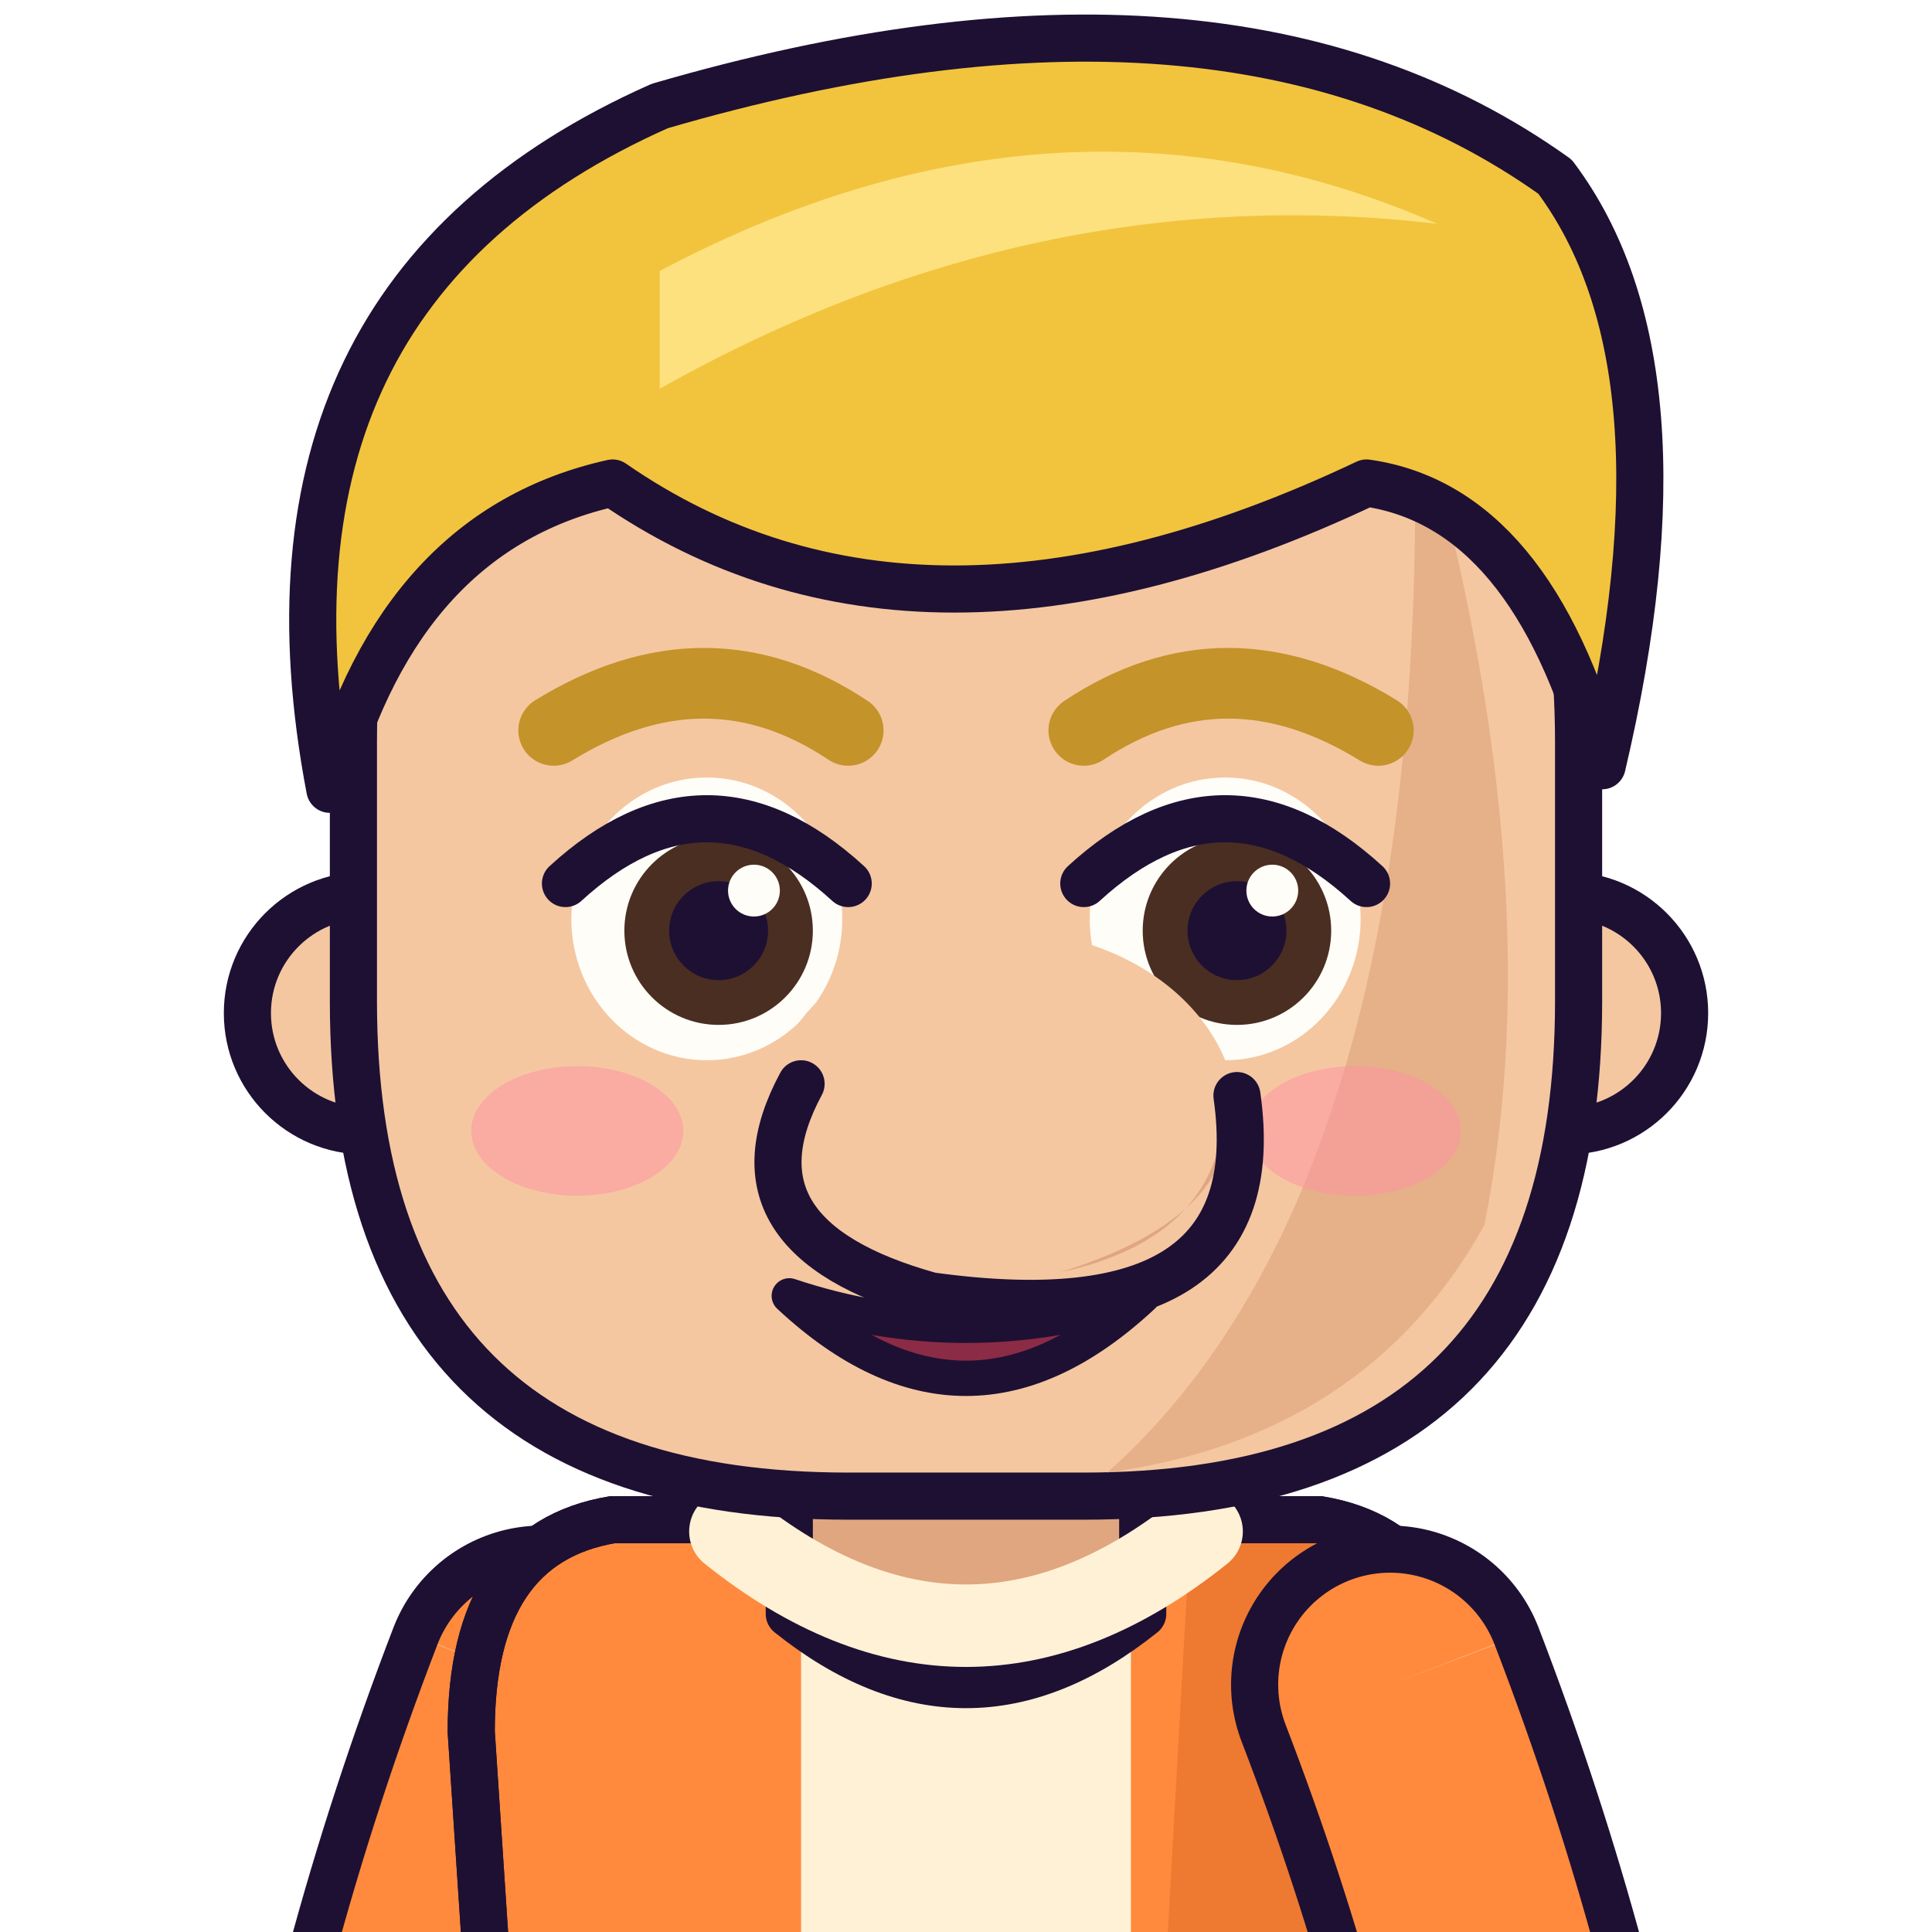
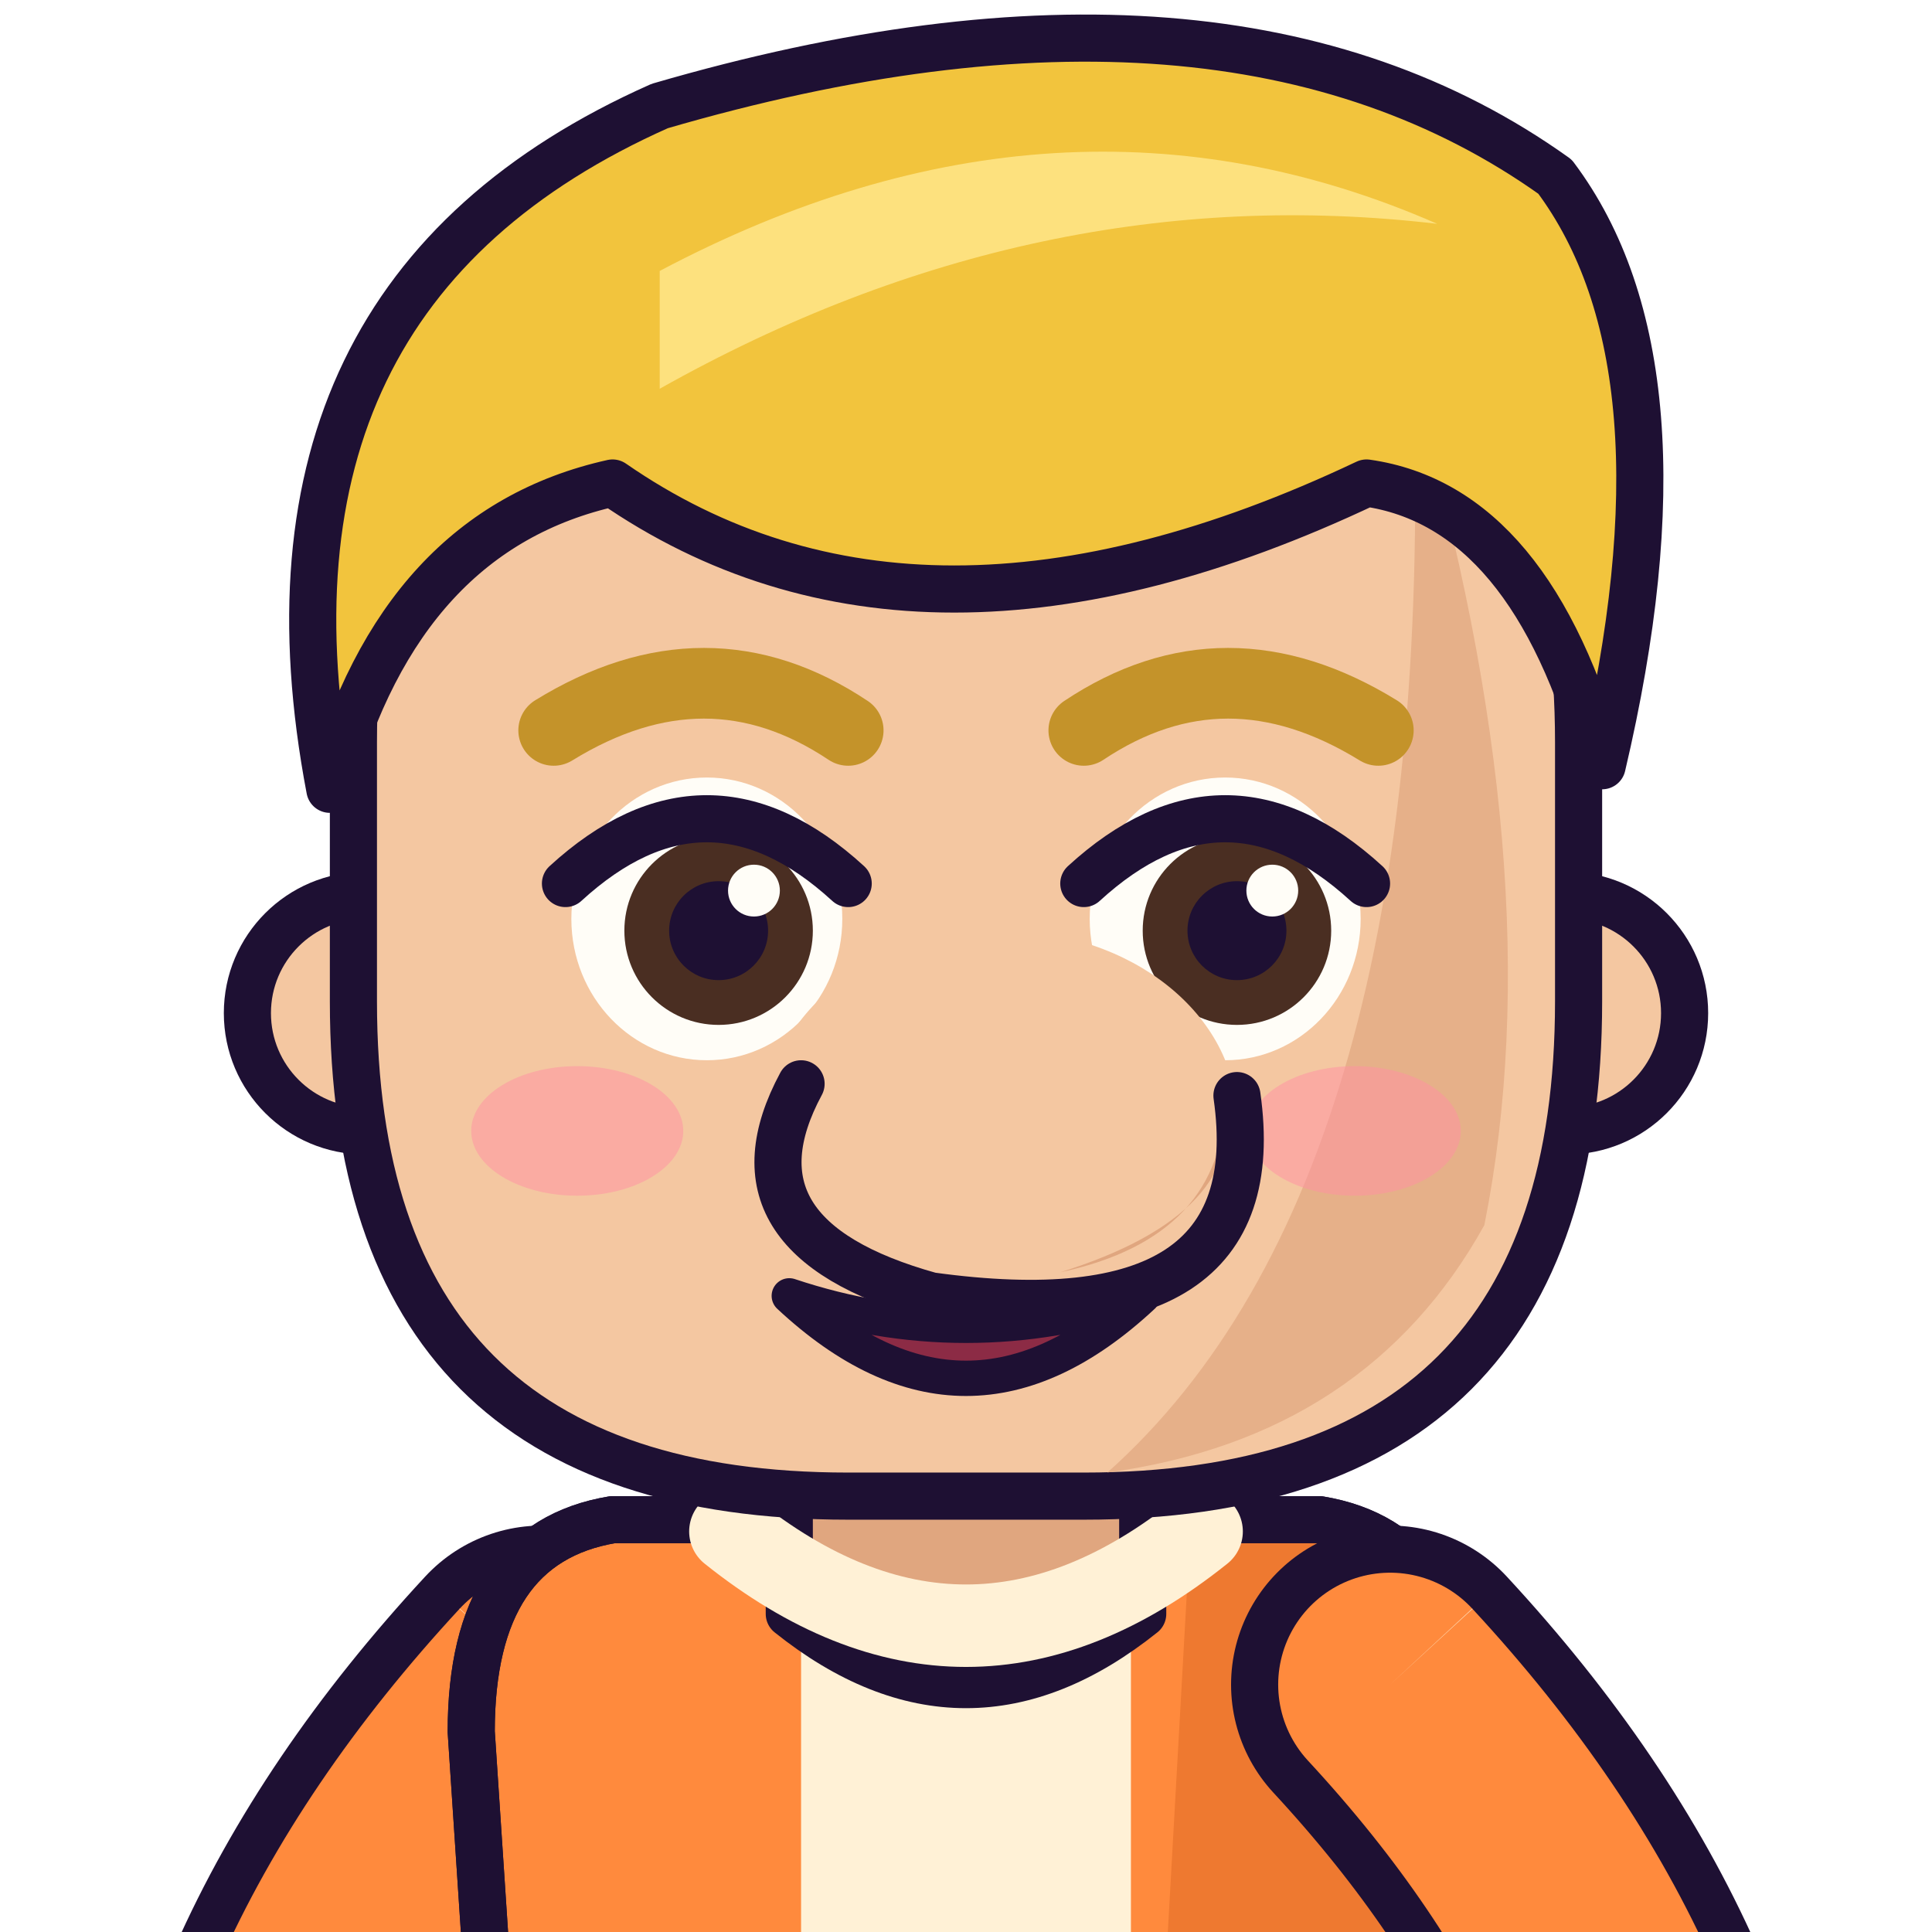
<svg xmlns="http://www.w3.org/2000/svg" viewBox="48 8 164 164" role="img" aria-label="Aguysan">
  <ellipse cx="130" cy="410" rx="67" ry="7" fill="#1E1033" opacity="0.28" />
  <path d="M98 279L95 396H127L125 305L125 279Z" fill="#FFF1D6" stroke="#1E1033" stroke-width="4" stroke-linejoin="round" stroke-linecap="round" />
  <path d="M162 279L165 396H133L135 305L135 279Z" fill="#FFF1D6" stroke="#1E1033" stroke-width="4" stroke-linejoin="round" stroke-linecap="round" />
  <path d="M137 307L141 394H163L159 285Z" fill="#D9BE94" opacity="0.55" />
  <path d="M122 408v-13q0 -7 -7 -7h-12q-18.6 3 -28 14q-2 3 0 6z" fill="#C85412" stroke="#1E1033" stroke-width="4" stroke-linejoin="round" stroke-linecap="round" />
  <path d="M138 408v-13q0 -7 7 -7h12q18.6 3 28 14q2 3 0 6z" fill="#C85412" stroke="#1E1033" stroke-width="4" stroke-linejoin="round" stroke-linecap="round" />
-   <path d="M94 151Q74 203 78 255" fill="none" stroke="#1E1033" stroke-width="27" stroke-linecap="round" />
-   <path d="M94 151Q74 203 78 255" fill="none" stroke="#FF8A3D" stroke-width="19" stroke-linecap="round" />
-   <path d="M94 151Q74 203 78 255" fill="none" stroke="#FFF1D6" stroke-width="19" stroke-linecap="butt" stroke-dasharray="0 110 14 400" />
-   <circle cx="78" cy="255" r="11" fill="#F4C7A1" stroke="#1E1033" stroke-width="4" stroke-linejoin="round" stroke-linecap="round" />
+   <path d="M94 151Q44 205 93 271" fill="none" stroke="#1E1033" stroke-width="27" stroke-linecap="round" />
+   <path d="M94 151Q44 205 93 271" fill="none" stroke="#FF8A3D" stroke-width="19" stroke-linecap="round" />
+   <path d="M94 151Q44 205 93 271" fill="none" stroke="#FFF1D6" stroke-width="19" stroke-linecap="butt" stroke-dasharray="0 110 14 400" />
+   <circle cx="93" cy="271" r="11" fill="#F4C7A1" stroke="#1E1033" stroke-width="4" stroke-linejoin="round" stroke-linecap="round" />
  <clipPath id="torso">
    <path d="M100 137Q88 139 88 155L97 291Q130 297 163 291L172 155Q172 139 160 137Z" />
  </clipPath>
  <path d="M100 137Q88 139 88 155L97 291Q130 297 163 291L172 155Q172 139 160 137Z" fill="#FF8A3D" stroke="#1E1033" stroke-width="4" stroke-linejoin="round" stroke-linecap="round" />
  <g clip-path="url(#torso)">
    <path d="M116 137h28v166h-28z" fill="#FFF1D6" opacity="1" />
    <path d="M149.32 133H178V301H139.9Z" fill="#C85412" opacity="0.32" />
  </g>
  <path d="M100 137Q88 139 88 155L97 291Q130 297 163 291L172 155Q172 139 160 137Z" fill="none" stroke="#1E1033" stroke-width="4" stroke-linejoin="round" stroke-linecap="round" />
  <path d="M115 129h30v16q-15 12 -30 0z" fill="#E0A67F" stroke="#1E1033" stroke-width="4" stroke-linejoin="round" stroke-linecap="round" />
  <path d="M110 138q20 16 40 0" fill="none" stroke="#FFF1D6" stroke-width="7" stroke-linecap="round" />
-   <path d="M166 151Q186 203 182 255" fill="none" stroke="#1E1033" stroke-width="27" stroke-linecap="round" />
-   <path d="M166 151Q186 203 182 255" fill="none" stroke="#FF8A3D" stroke-width="19" stroke-linecap="round" />
-   <path d="M166 151Q186 203 182 255" fill="none" stroke="#FFF1D6" stroke-width="19" stroke-linecap="butt" stroke-dasharray="0 110 14 400" />
-   <circle cx="182" cy="255" r="11" fill="#F4C7A1" stroke="#1E1033" stroke-width="4" stroke-linejoin="round" stroke-linecap="round" />
+   <path d="M166 151Q216 205 167 271" fill="none" stroke="#1E1033" stroke-width="27" stroke-linecap="round" />
+   <path d="M166 151Q216 205 167 271" fill="none" stroke="#FF8A3D" stroke-width="19" stroke-linecap="round" />
+   <path d="M166 151Q216 205 167 271" fill="none" stroke="#FFF1D6" stroke-width="19" stroke-linecap="butt" stroke-dasharray="0 110 14 400" />
+   <circle cx="167" cy="271" r="11" fill="#F4C7A1" stroke="#1E1033" stroke-width="4" stroke-linejoin="round" stroke-linecap="round" />
  <circle cx="79" cy="94" r="10" fill="#F4C7A1" stroke="#1E1033" stroke-width="4" stroke-linejoin="round" stroke-linecap="round" />
  <circle cx="181" cy="94" r="10" fill="#F4C7A1" stroke="#1E1033" stroke-width="4" stroke-linejoin="round" stroke-linecap="round" />
  <path d="M120 29h20q42 0 42 42v22q0 42 -42 42h-20q-42 0 -42 -42v-22q0 -42 42 -42z" fill="#F4C7A1" stroke="#1E1033" stroke-width="4" stroke-linejoin="round" stroke-linecap="round" />
  <path d="M168 41Q180 82 174 112Q164 130 142 133Q170 108 168 41Z" fill="#E0A67F" opacity="0.7" />
  <ellipse cx="97" cy="104" rx="9" ry="5.5" fill="#FF8FA3" opacity="0.5" />
  <ellipse cx="163" cy="104" rx="9" ry="5.5" fill="#FF8FA3" opacity="0.5" />
  <ellipse cx="108" cy="86" rx="11.5" ry="12" fill="#FFFDF7" />
  <circle cx="109" cy="87" r="8" fill="#4A2E22" />
  <circle cx="109" cy="87" r="4.2" fill="#1E1033" />
  <circle cx="112" cy="83.6" r="2.2" fill="#FFFDF7" />
  <path d="M96 83Q108 72 120 83" fill="none" stroke="#1E1033" stroke-width="4" stroke-linecap="round" stroke-linejoin="round" />
  <ellipse cx="152" cy="86" rx="11.5" ry="12" fill="#FFFDF7" />
  <circle cx="153" cy="87" r="8" fill="#4A2E22" />
  <circle cx="153" cy="87" r="4.2" fill="#1E1033" />
  <circle cx="156" cy="83.6" r="2.2" fill="#FFFDF7" />
  <path d="M140 83Q152 72 164 83" fill="none" stroke="#1E1033" stroke-width="4" stroke-linecap="round" stroke-linejoin="round" />
  <path d="M120 70Q108 62 95 70" fill="none" stroke="#C4932A" stroke-width="6" stroke-linecap="round" stroke-linejoin="round" />
  <path d="M140 70Q152 62 165 70" fill="none" stroke="#C4932A" stroke-width="6" stroke-linecap="round" stroke-linejoin="round" />
  <ellipse cx="133" cy="103" rx="20" ry="16" fill="#F4C7A1" />
  <path d="M138 116Q152 113 152 101Q154 111 138 116Z" fill="#E0A67F" opacity="1" />
  <path d="M116 100Q109 113 127 118Q156 122 153 101" fill="none" stroke="#1E1033" stroke-width="4" stroke-linecap="round" stroke-linejoin="round" />
  <path d="M115 118q15 14 30 0q-15 5 -30 0z" fill="#8C2B45" stroke="#1E1033" stroke-width="3" stroke-linejoin="round" stroke-linecap="round" />
  <path d="M76 75Q68 33 104 17Q152 3 180 23Q192 39 184 73Q178 51 164 49Q126 67 100 49Q82 53 76 75Z" fill="#F2C43D" stroke="#1E1033" stroke-width="4" stroke-linejoin="round" stroke-linecap="round" />
  <path d="M104 31Q138 13 170 27Q136 23 104 41Z" fill="#FFE68A" opacity="0.85" />
</svg>
